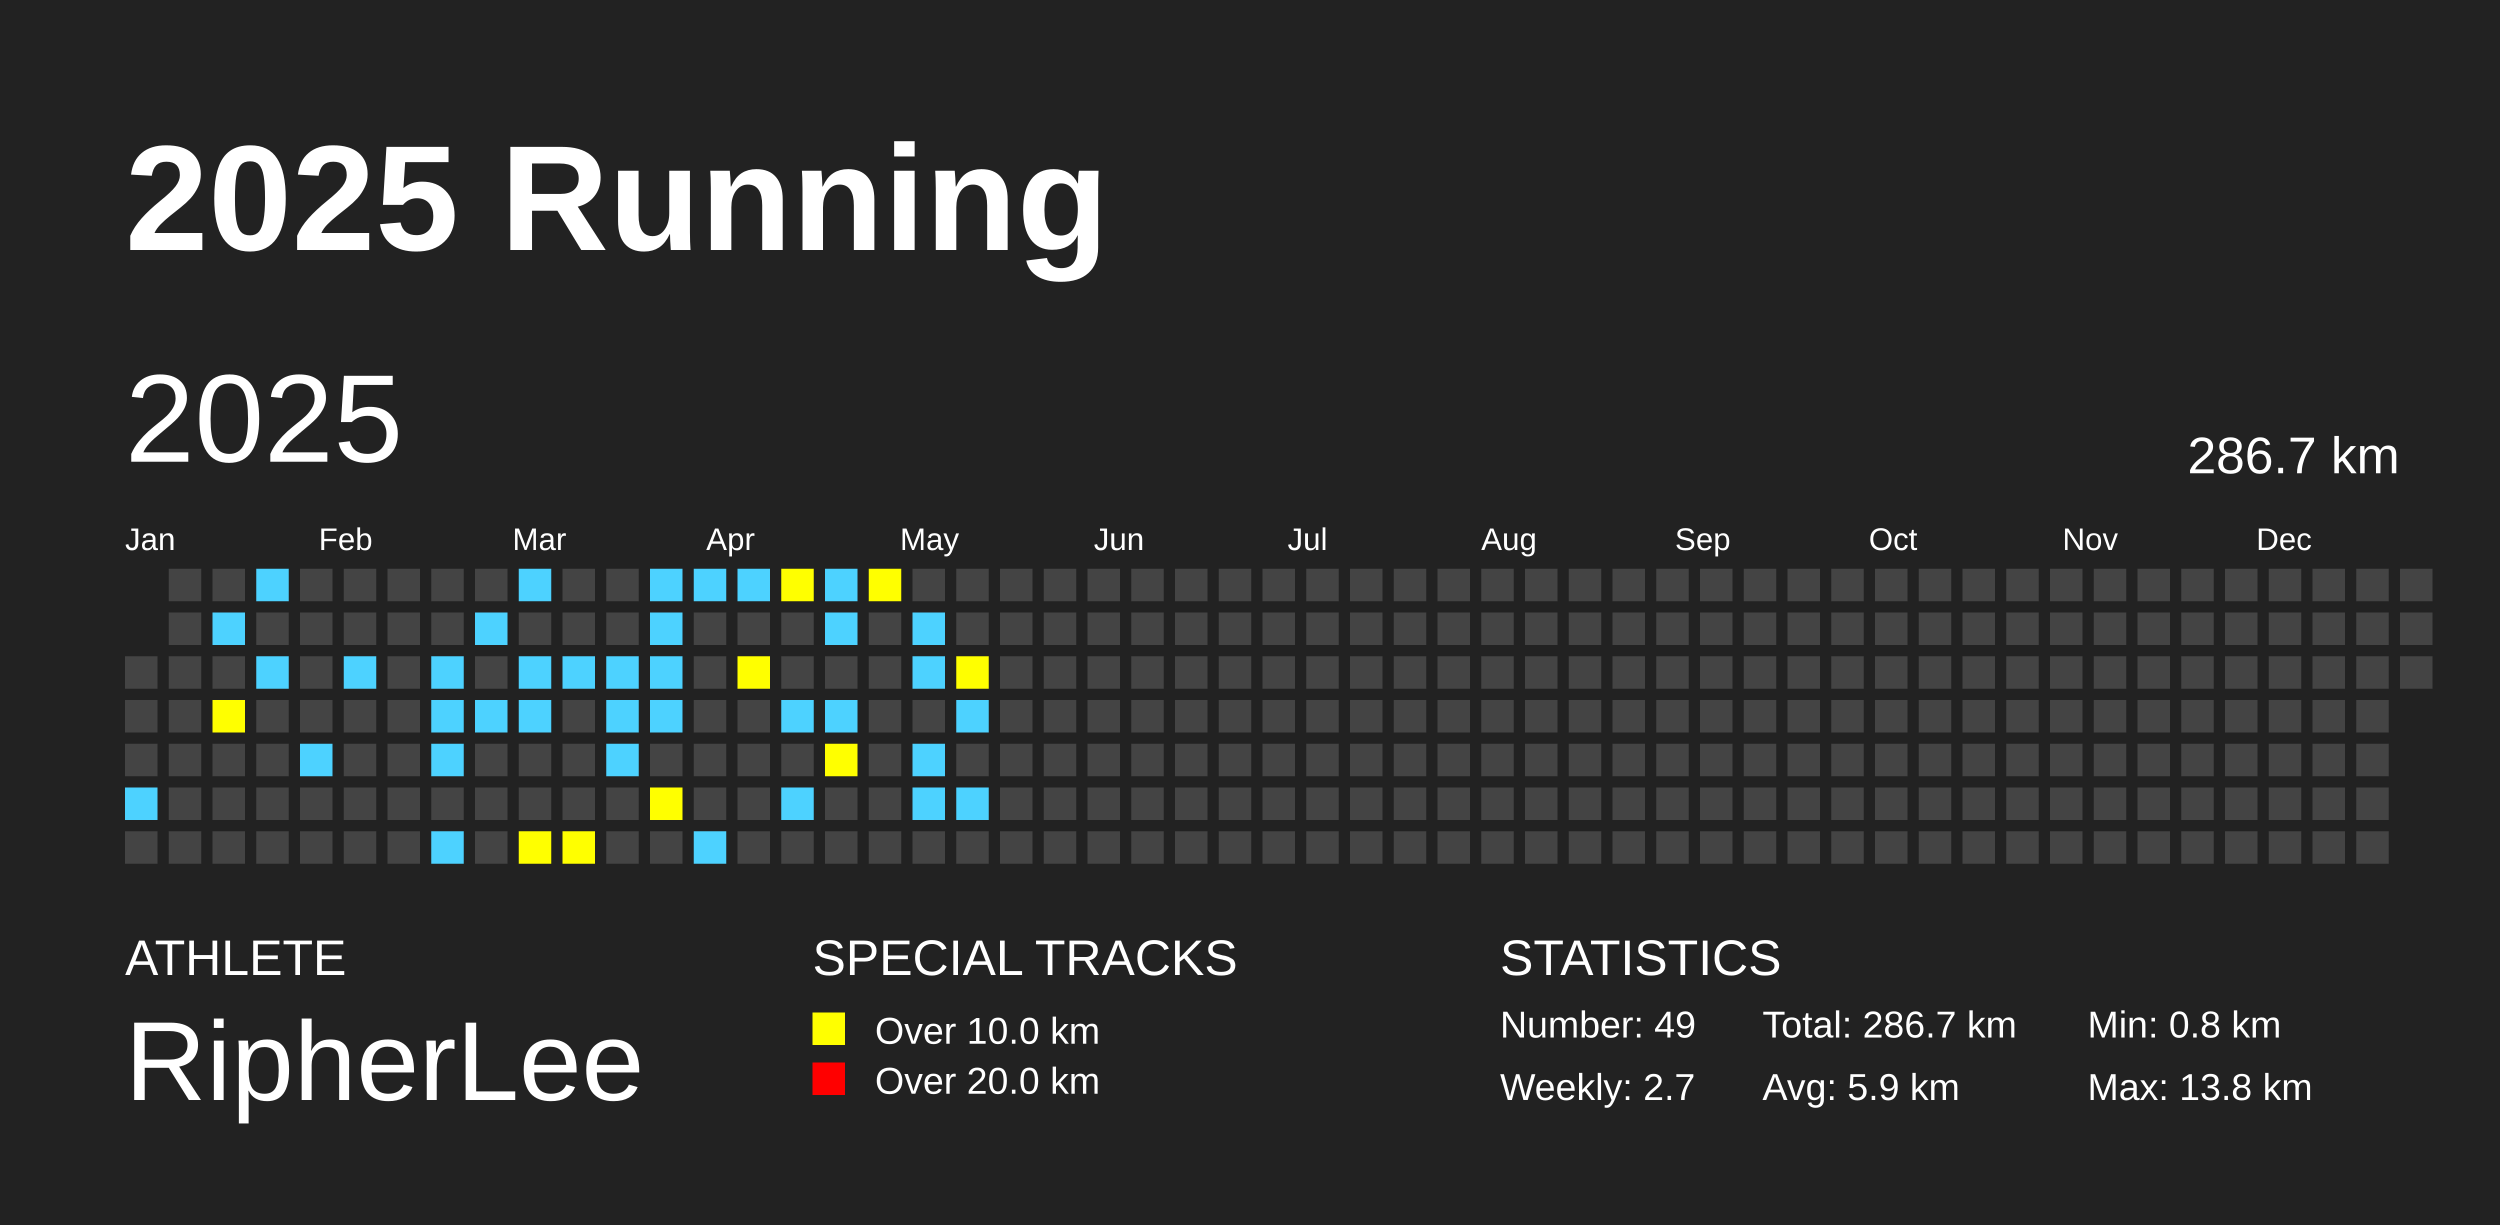
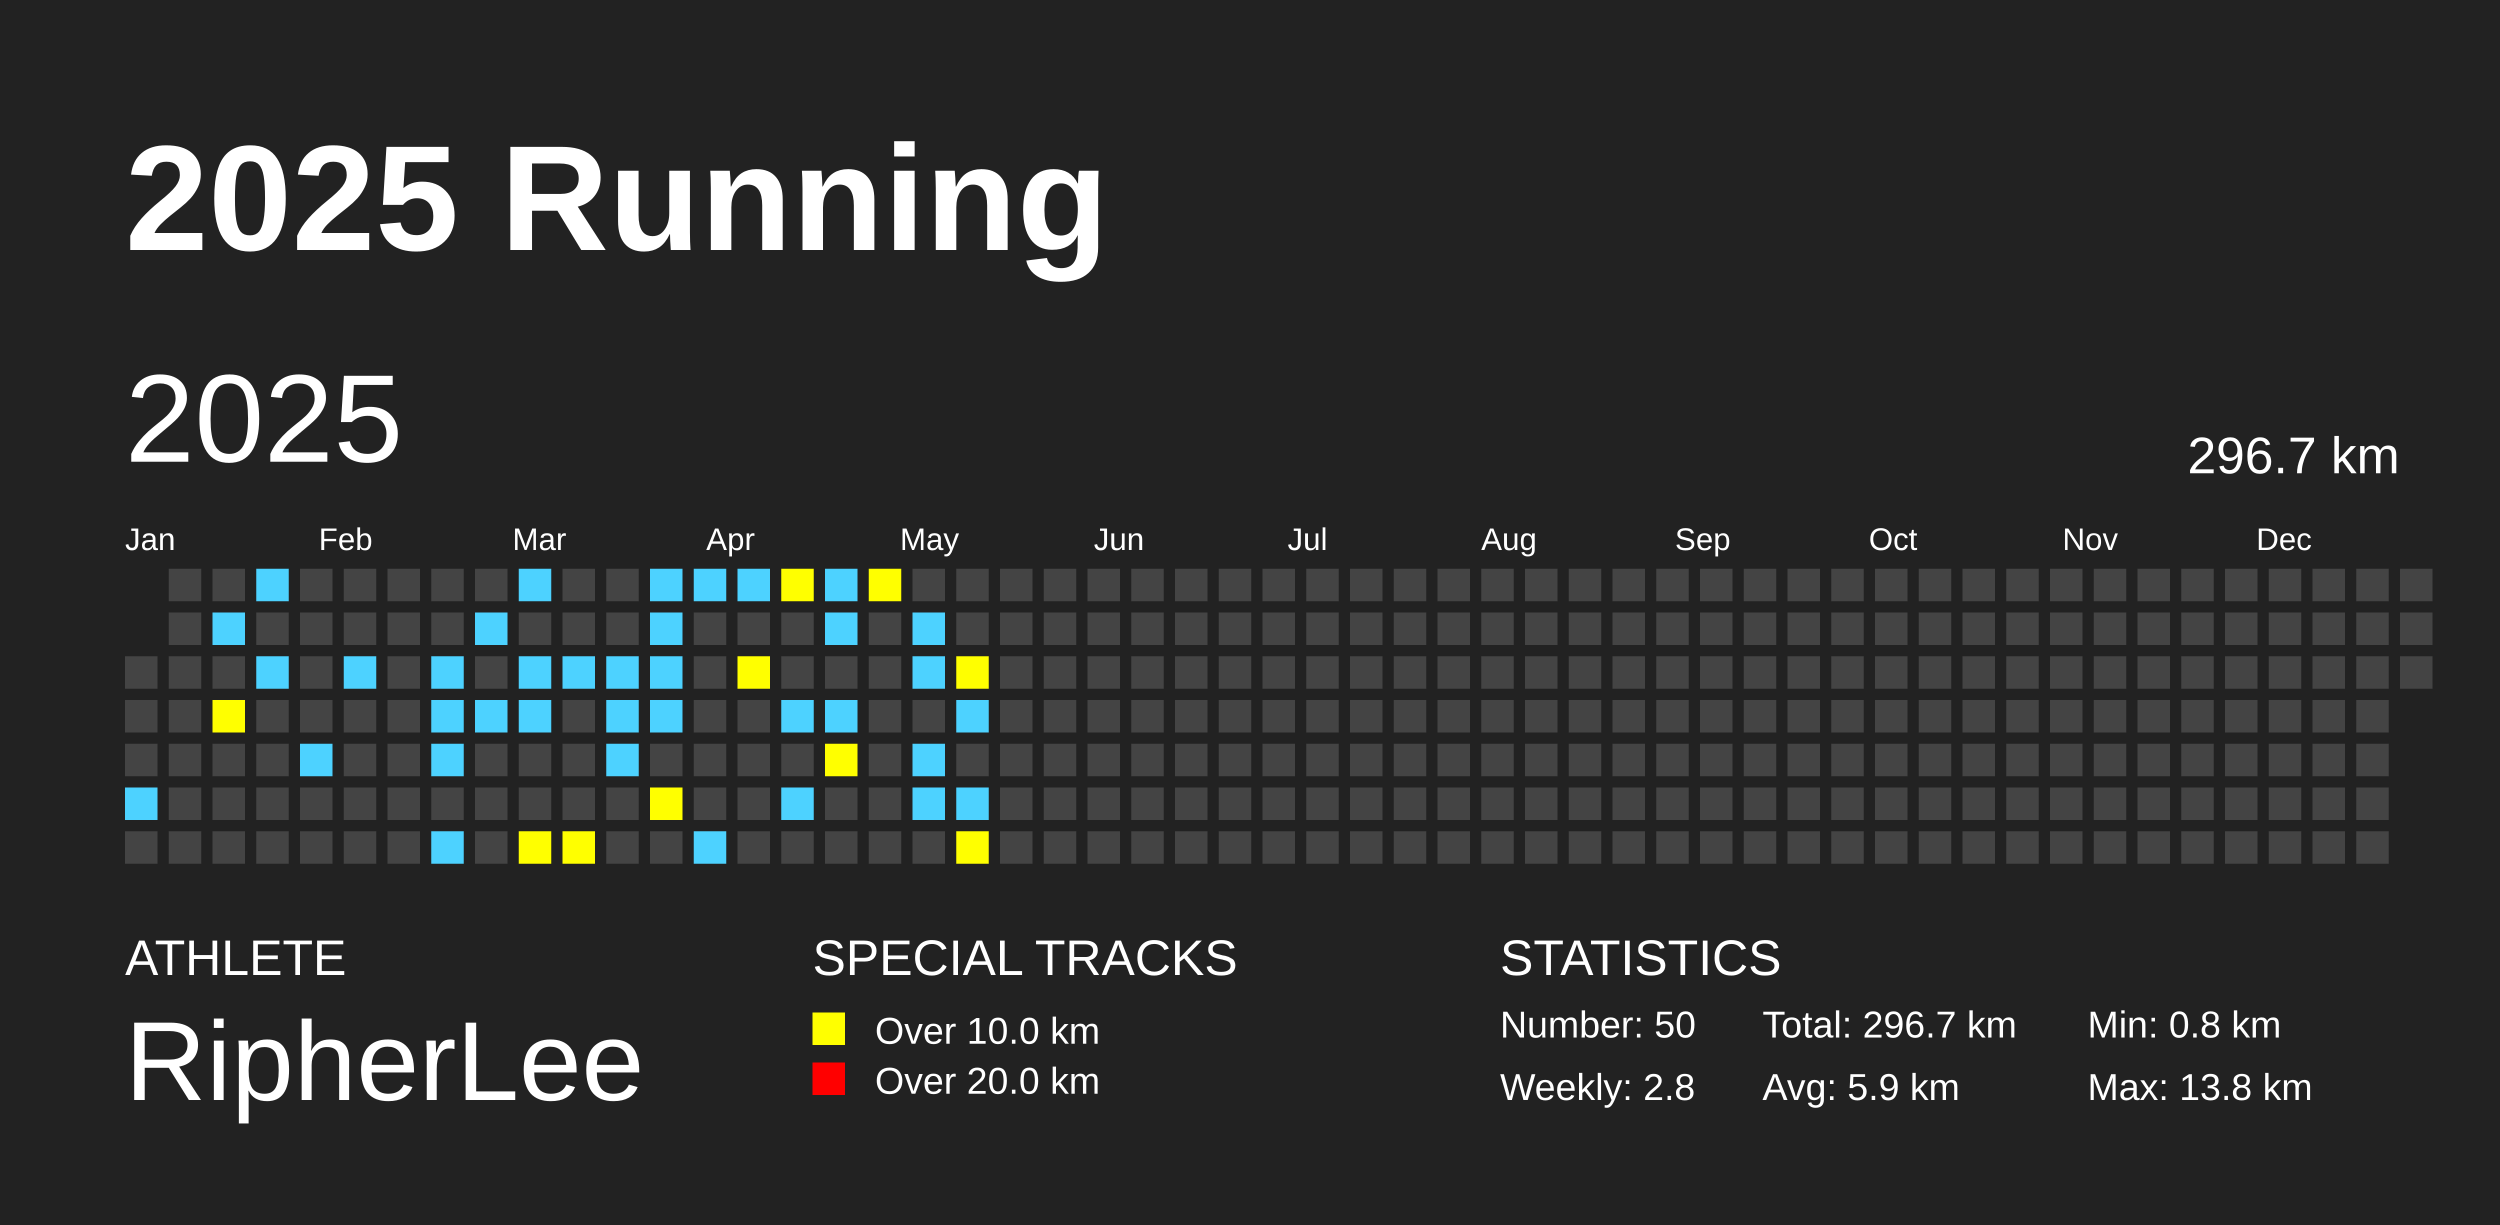
<svg xmlns="http://www.w3.org/2000/svg" baseProfile="full" height="98mm" version="1.1" viewBox="0,0,200,98" width="200mm">
  <defs />
  <rect fill="#222222" height="98" width="200" x="0" y="0" />
  <text fill="#FFFFFF" style="font-size:12px; font-family:Arial; font-weight:bold;" x="10" y="20">2025 Running</text>
  <text fill="#FFFFFF" style="font-size:4px; font-family:Arial" x="10" y="78">ATHLETE</text>
  <text fill="#FFFFFF" style="font-size:9px; font-family:Arial" x="10" y="88">RipherLee</text>
  <text fill="#FFFFFF" style="font-size:4px; font-family:Arial" x="65" y="78">SPECIAL TRACKS</text>
  <rect fill="yellow" height="2.6" width="2.6" x="65" y="81" />
  <text fill="#FFFFFF" style="font-size:3px; font-family:Arial" x="70" y="83.5">Over 10.0 km</text>
  <rect fill="red" height="2.6" width="2.6" x="65" y="85" />
  <text fill="#FFFFFF" style="font-size:3px; font-family:Arial" x="70" y="87.5">Over 20.0 km</text>
  <text fill="#FFFFFF" style="font-size:4px; font-family:Arial" x="120" y="78">STATISTICS</text>
-   <text fill="#FFFFFF" style="font-size:3px; font-family:Arial" x="120" y="83">Number: 49</text>
-   <text fill="#FFFFFF" style="font-size:3px; font-family:Arial" x="120" y="88">Weekly: 2.7</text>
-   <text fill="#FFFFFF" style="font-size:3px; font-family:Arial" x="141" y="83">Total: 286.7 km</text>
+   <text fill="#FFFFFF" style="font-size:3px; font-family:Arial" x="120" y="83">Number: 50</text>
+   <text fill="#FFFFFF" style="font-size:3px; font-family:Arial" x="120" y="88">Weekly: 2.8</text>
+   <text fill="#FFFFFF" style="font-size:3px; font-family:Arial" x="141" y="83">Total: 296.7 km</text>
  <text fill="#FFFFFF" style="font-size:3px; font-family:Arial" x="141" y="88">Avg: 5.9 km</text>
  <text fill="#FFFFFF" style="font-size:3px; font-family:Arial" x="167" y="83">Min: 0.8 km</text>
  <text fill="#FFFFFF" style="font-size:3px; font-family:Arial" x="167" y="88">Max: 13.8 km</text>
  <text dominant-baseline="hanging" fill="#FFFFFF" style="font-size:10.0px; font-family:Arial;" x="10" y="30">2025</text>
-   <text dominant-baseline="hanging" fill="#FFFFFF" style="font-size:4.125px; font-family:Arial;" x="175" y="35">286.7 km</text>
+   <text dominant-baseline="hanging" fill="#FFFFFF" style="font-size:4.125px; font-family:Arial;" x="175" y="35">296.7 km</text>
  <text fill="#FFFFFF" style="font-size:2.5px; font-family:Arial" x="10.0" y="44">Jan</text>
  <text fill="#FFFFFF" style="font-size:2.5px; font-family:Arial" x="25.5" y="44">Feb</text>
  <text fill="#FFFFFF" style="font-size:2.5px; font-family:Arial" x="41.0" y="44">Mar</text>
  <text fill="#FFFFFF" style="font-size:2.5px; font-family:Arial" x="56.5" y="44">Apr</text>
  <text fill="#FFFFFF" style="font-size:2.5px; font-family:Arial" x="72.0" y="44">May</text>
  <text fill="#FFFFFF" style="font-size:2.5px; font-family:Arial" x="87.5" y="44">Jun</text>
  <text fill="#FFFFFF" style="font-size:2.5px; font-family:Arial" x="103.0" y="44">Jul</text>
  <text fill="#FFFFFF" style="font-size:2.5px; font-family:Arial" x="118.5" y="44">Aug</text>
  <text fill="#FFFFFF" style="font-size:2.5px; font-family:Arial" x="134.0" y="44">Sep</text>
  <text fill="#FFFFFF" style="font-size:2.5px; font-family:Arial" x="149.5" y="44">Oct</text>
  <text fill="#FFFFFF" style="font-size:2.5px; font-family:Arial" x="165.0" y="44">Nov</text>
  <text fill="#FFFFFF" style="font-size:2.5px; font-family:Arial" x="180.5" y="44">Dec</text>
  <rect fill="#444444" height="2.6" width="2.6" x="10.0" y="52.5" />
  <rect fill="#444444" height="2.6" width="2.6" x="10.0" y="56.0" />
  <rect fill="#444444" height="2.6" width="2.6" x="10.0" y="59.5" />
  <rect fill="#4DD2FF" height="2.6" width="2.6" x="10.0" y="63.0" />
  <rect fill="#444444" height="2.6" width="2.6" x="10.0" y="66.5" />
  <rect fill="#444444" height="2.6" width="2.6" x="13.5" y="45.5" />
  <rect fill="#444444" height="2.6" width="2.6" x="13.5" y="49.0" />
  <rect fill="#444444" height="2.6" width="2.6" x="13.5" y="52.5" />
  <rect fill="#444444" height="2.6" width="2.6" x="13.5" y="56.0" />
  <rect fill="#444444" height="2.6" width="2.6" x="13.5" y="59.5" />
  <rect fill="#444444" height="2.6" width="2.6" x="13.5" y="63.0" />
  <rect fill="#444444" height="2.6" width="2.6" x="13.5" y="66.5" />
  <rect fill="#444444" height="2.6" width="2.6" x="17.0" y="45.5" />
  <rect fill="#4DD2FF" height="2.6" width="2.6" x="17.0" y="49.0" />
  <rect fill="#444444" height="2.6" width="2.6" x="17.0" y="52.5" />
  <rect fill="yellow" height="2.6" width="2.6" x="17.0" y="56.0" />
  <rect fill="#444444" height="2.6" width="2.6" x="17.0" y="59.5" />
  <rect fill="#444444" height="2.6" width="2.6" x="17.0" y="63.0" />
  <rect fill="#444444" height="2.6" width="2.6" x="17.0" y="66.5" />
  <rect fill="#4DD2FF" height="2.6" width="2.6" x="20.5" y="45.5" />
  <rect fill="#444444" height="2.6" width="2.6" x="20.5" y="49.0" />
  <rect fill="#4DD2FF" height="2.6" width="2.6" x="20.5" y="52.5" />
  <rect fill="#444444" height="2.6" width="2.6" x="20.5" y="56.0" />
  <rect fill="#444444" height="2.6" width="2.6" x="20.5" y="59.5" />
  <rect fill="#444444" height="2.6" width="2.6" x="20.5" y="63.0" />
  <rect fill="#444444" height="2.6" width="2.6" x="20.5" y="66.5" />
  <rect fill="#444444" height="2.6" width="2.6" x="24.0" y="45.5" />
  <rect fill="#444444" height="2.6" width="2.6" x="24.0" y="49.0" />
  <rect fill="#444444" height="2.6" width="2.6" x="24.0" y="52.5" />
  <rect fill="#444444" height="2.6" width="2.6" x="24.0" y="56.0" />
  <rect fill="#4DD2FF" height="2.6" width="2.6" x="24.0" y="59.5" />
  <rect fill="#444444" height="2.6" width="2.6" x="24.0" y="63.0" />
  <rect fill="#444444" height="2.6" width="2.6" x="24.0" y="66.5" />
  <rect fill="#444444" height="2.6" width="2.6" x="27.5" y="45.5" />
  <rect fill="#444444" height="2.6" width="2.6" x="27.5" y="49.0" />
  <rect fill="#4DD2FF" height="2.6" width="2.6" x="27.5" y="52.5" />
  <rect fill="#444444" height="2.6" width="2.6" x="27.5" y="56.0" />
  <rect fill="#444444" height="2.6" width="2.6" x="27.5" y="59.5" />
  <rect fill="#444444" height="2.6" width="2.6" x="27.5" y="63.0" />
  <rect fill="#444444" height="2.6" width="2.6" x="27.5" y="66.5" />
  <rect fill="#444444" height="2.6" width="2.6" x="31.0" y="45.5" />
  <rect fill="#444444" height="2.6" width="2.6" x="31.0" y="49.0" />
  <rect fill="#444444" height="2.6" width="2.6" x="31.0" y="52.5" />
  <rect fill="#444444" height="2.6" width="2.6" x="31.0" y="56.0" />
  <rect fill="#444444" height="2.6" width="2.6" x="31.0" y="59.5" />
  <rect fill="#444444" height="2.6" width="2.6" x="31.0" y="63.0" />
  <rect fill="#444444" height="2.6" width="2.6" x="31.0" y="66.5" />
  <rect fill="#444444" height="2.6" width="2.6" x="34.5" y="45.5" />
  <rect fill="#444444" height="2.6" width="2.6" x="34.5" y="49.0" />
  <rect fill="#4DD2FF" height="2.6" width="2.6" x="34.5" y="52.5" />
  <rect fill="#4DD2FF" height="2.6" width="2.6" x="34.5" y="56.0" />
  <rect fill="#4DD2FF" height="2.6" width="2.6" x="34.5" y="59.5" />
  <rect fill="#444444" height="2.6" width="2.6" x="34.5" y="63.0" />
  <rect fill="#4DD2FF" height="2.6" width="2.6" x="34.5" y="66.5" />
  <rect fill="#444444" height="2.6" width="2.6" x="38.0" y="45.5" />
  <rect fill="#4DD2FF" height="2.6" width="2.6" x="38.0" y="49.0" />
  <rect fill="#444444" height="2.6" width="2.6" x="38.0" y="52.5" />
  <rect fill="#4DD2FF" height="2.6" width="2.6" x="38.0" y="56.0" />
  <rect fill="#444444" height="2.6" width="2.6" x="38.0" y="59.5" />
  <rect fill="#444444" height="2.6" width="2.6" x="38.0" y="63.0" />
  <rect fill="#444444" height="2.6" width="2.6" x="38.0" y="66.5" />
  <rect fill="#4DD2FF" height="2.6" width="2.6" x="41.5" y="45.5" />
  <rect fill="#444444" height="2.6" width="2.6" x="41.5" y="49.0" />
  <rect fill="#4DD2FF" height="2.6" width="2.6" x="41.5" y="52.5" />
  <rect fill="#4DD2FF" height="2.6" width="2.6" x="41.5" y="56.0" />
  <rect fill="#444444" height="2.6" width="2.6" x="41.5" y="59.5" />
  <rect fill="#444444" height="2.6" width="2.6" x="41.5" y="63.0" />
  <rect fill="yellow" height="2.6" width="2.6" x="41.5" y="66.5" />
  <rect fill="#444444" height="2.6" width="2.6" x="45.0" y="45.5" />
  <rect fill="#444444" height="2.6" width="2.6" x="45.0" y="49.0" />
  <rect fill="#4DD2FF" height="2.6" width="2.6" x="45.0" y="52.5" />
  <rect fill="#444444" height="2.6" width="2.6" x="45.0" y="56.0" />
  <rect fill="#444444" height="2.6" width="2.6" x="45.0" y="59.5" />
  <rect fill="#444444" height="2.6" width="2.6" x="45.0" y="63.0" />
  <rect fill="yellow" height="2.6" width="2.6" x="45.0" y="66.5" />
  <rect fill="#444444" height="2.6" width="2.6" x="48.5" y="45.5" />
  <rect fill="#444444" height="2.6" width="2.6" x="48.5" y="49.0" />
  <rect fill="#4DD2FF" height="2.6" width="2.6" x="48.5" y="52.5" />
  <rect fill="#4DD2FF" height="2.6" width="2.6" x="48.5" y="56.0" />
  <rect fill="#4DD2FF" height="2.6" width="2.6" x="48.5" y="59.5" />
  <rect fill="#444444" height="2.6" width="2.6" x="48.5" y="63.0" />
  <rect fill="#444444" height="2.6" width="2.6" x="48.5" y="66.5" />
  <rect fill="#4DD2FF" height="2.6" width="2.6" x="52.0" y="45.5" />
  <rect fill="#4DD2FF" height="2.6" width="2.6" x="52.0" y="49.0" />
  <rect fill="#4DD2FF" height="2.6" width="2.6" x="52.0" y="52.5" />
  <rect fill="#4DD2FF" height="2.6" width="2.6" x="52.0" y="56.0" />
  <rect fill="#444444" height="2.6" width="2.6" x="52.0" y="59.5" />
  <rect fill="yellow" height="2.6" width="2.6" x="52.0" y="63.0" />
  <rect fill="#444444" height="2.6" width="2.6" x="52.0" y="66.5" />
  <rect fill="#4DD2FF" height="2.6" width="2.6" x="55.5" y="45.5" />
  <rect fill="#444444" height="2.6" width="2.6" x="55.5" y="49.0" />
  <rect fill="#444444" height="2.6" width="2.6" x="55.5" y="52.5" />
  <rect fill="#444444" height="2.6" width="2.6" x="55.5" y="56.0" />
  <rect fill="#444444" height="2.6" width="2.6" x="55.5" y="59.5" />
  <rect fill="#444444" height="2.6" width="2.6" x="55.5" y="63.0" />
  <rect fill="#4DD2FF" height="2.6" width="2.6" x="55.5" y="66.5" />
  <rect fill="#4DD2FF" height="2.6" width="2.6" x="59.0" y="45.5" />
  <rect fill="#444444" height="2.6" width="2.6" x="59.0" y="49.0" />
  <rect fill="yellow" height="2.6" width="2.6" x="59.0" y="52.5" />
  <rect fill="#444444" height="2.6" width="2.6" x="59.0" y="56.0" />
  <rect fill="#444444" height="2.6" width="2.6" x="59.0" y="59.5" />
  <rect fill="#444444" height="2.6" width="2.6" x="59.0" y="63.0" />
  <rect fill="#444444" height="2.6" width="2.6" x="59.0" y="66.5" />
  <rect fill="yellow" height="2.6" width="2.6" x="62.5" y="45.5" />
  <rect fill="#444444" height="2.6" width="2.6" x="62.5" y="49.0" />
  <rect fill="#444444" height="2.6" width="2.6" x="62.5" y="52.5" />
  <rect fill="#4DD2FF" height="2.6" width="2.6" x="62.5" y="56.0" />
  <rect fill="#444444" height="2.6" width="2.6" x="62.5" y="59.5" />
  <rect fill="#4DD2FF" height="2.6" width="2.6" x="62.5" y="63.0" />
  <rect fill="#444444" height="2.6" width="2.6" x="62.5" y="66.5" />
  <rect fill="#4DD2FF" height="2.6" width="2.6" x="66.0" y="45.5" />
  <rect fill="#4DD2FF" height="2.6" width="2.6" x="66.0" y="49.0" />
  <rect fill="#444444" height="2.6" width="2.6" x="66.0" y="52.5" />
  <rect fill="#4DD2FF" height="2.6" width="2.6" x="66.0" y="56.0" />
  <rect fill="yellow" height="2.6" width="2.6" x="66.0" y="59.5" />
  <rect fill="#444444" height="2.6" width="2.6" x="66.0" y="63.0" />
  <rect fill="#444444" height="2.6" width="2.6" x="66.0" y="66.5" />
  <rect fill="yellow" height="2.6" width="2.6" x="69.5" y="45.5" />
  <rect fill="#444444" height="2.6" width="2.6" x="69.5" y="49.0" />
  <rect fill="#444444" height="2.6" width="2.6" x="69.5" y="52.5" />
  <rect fill="#444444" height="2.6" width="2.6" x="69.5" y="56.0" />
  <rect fill="#444444" height="2.6" width="2.6" x="69.5" y="59.5" />
  <rect fill="#444444" height="2.6" width="2.6" x="69.5" y="63.0" />
  <rect fill="#444444" height="2.6" width="2.6" x="69.5" y="66.5" />
  <rect fill="#444444" height="2.6" width="2.6" x="73.0" y="45.5" />
  <rect fill="#4DD2FF" height="2.6" width="2.6" x="73.0" y="49.0" />
  <rect fill="#4DD2FF" height="2.6" width="2.6" x="73.0" y="52.5" />
  <rect fill="#444444" height="2.6" width="2.6" x="73.0" y="56.0" />
  <rect fill="#4DD2FF" height="2.6" width="2.6" x="73.0" y="59.5" />
  <rect fill="#4DD2FF" height="2.6" width="2.6" x="73.0" y="63.0" />
  <rect fill="#444444" height="2.6" width="2.6" x="73.0" y="66.5" />
  <rect fill="#444444" height="2.6" width="2.6" x="76.5" y="45.5" />
  <rect fill="#444444" height="2.6" width="2.6" x="76.5" y="49.0" />
  <rect fill="yellow" height="2.6" width="2.6" x="76.5" y="52.5" />
  <rect fill="#4DD2FF" height="2.6" width="2.6" x="76.5" y="56.0" />
  <rect fill="#444444" height="2.6" width="2.6" x="76.5" y="59.5" />
  <rect fill="#4DD2FF" height="2.6" width="2.6" x="76.5" y="63.0" />
-   <rect fill="#444444" height="2.6" width="2.6" x="76.5" y="66.5" />
+   <rect fill="yellow" height="2.6" width="2.6" x="76.5" y="66.5" />
  <rect fill="#444444" height="2.6" width="2.6" x="80.0" y="45.5" />
  <rect fill="#444444" height="2.6" width="2.6" x="80.0" y="49.0" />
  <rect fill="#444444" height="2.6" width="2.6" x="80.0" y="52.5" />
  <rect fill="#444444" height="2.6" width="2.6" x="80.0" y="56.0" />
  <rect fill="#444444" height="2.6" width="2.6" x="80.0" y="59.5" />
  <rect fill="#444444" height="2.6" width="2.6" x="80.0" y="63.0" />
  <rect fill="#444444" height="2.6" width="2.6" x="80.0" y="66.5" />
  <rect fill="#444444" height="2.6" width="2.6" x="83.5" y="45.5" />
  <rect fill="#444444" height="2.6" width="2.6" x="83.5" y="49.0" />
  <rect fill="#444444" height="2.6" width="2.6" x="83.5" y="52.5" />
  <rect fill="#444444" height="2.6" width="2.6" x="83.5" y="56.0" />
  <rect fill="#444444" height="2.6" width="2.6" x="83.5" y="59.5" />
  <rect fill="#444444" height="2.6" width="2.6" x="83.5" y="63.0" />
  <rect fill="#444444" height="2.6" width="2.6" x="83.5" y="66.5" />
  <rect fill="#444444" height="2.6" width="2.6" x="87.0" y="45.5" />
  <rect fill="#444444" height="2.6" width="2.6" x="87.0" y="49.0" />
  <rect fill="#444444" height="2.6" width="2.6" x="87.0" y="52.5" />
  <rect fill="#444444" height="2.6" width="2.6" x="87.0" y="56.0" />
  <rect fill="#444444" height="2.6" width="2.6" x="87.0" y="59.5" />
  <rect fill="#444444" height="2.6" width="2.6" x="87.0" y="63.0" />
  <rect fill="#444444" height="2.6" width="2.6" x="87.0" y="66.5" />
  <rect fill="#444444" height="2.6" width="2.6" x="90.5" y="45.5" />
  <rect fill="#444444" height="2.6" width="2.6" x="90.5" y="49.0" />
  <rect fill="#444444" height="2.6" width="2.6" x="90.5" y="52.5" />
  <rect fill="#444444" height="2.6" width="2.6" x="90.5" y="56.0" />
  <rect fill="#444444" height="2.6" width="2.6" x="90.5" y="59.5" />
  <rect fill="#444444" height="2.6" width="2.6" x="90.5" y="63.0" />
  <rect fill="#444444" height="2.6" width="2.6" x="90.5" y="66.5" />
  <rect fill="#444444" height="2.6" width="2.6" x="94.0" y="45.5" />
  <rect fill="#444444" height="2.6" width="2.6" x="94.0" y="49.0" />
  <rect fill="#444444" height="2.6" width="2.6" x="94.0" y="52.5" />
  <rect fill="#444444" height="2.6" width="2.6" x="94.0" y="56.0" />
  <rect fill="#444444" height="2.6" width="2.6" x="94.0" y="59.5" />
  <rect fill="#444444" height="2.6" width="2.6" x="94.0" y="63.0" />
  <rect fill="#444444" height="2.6" width="2.6" x="94.0" y="66.5" />
  <rect fill="#444444" height="2.6" width="2.6" x="97.5" y="45.5" />
  <rect fill="#444444" height="2.6" width="2.6" x="97.5" y="49.0" />
  <rect fill="#444444" height="2.6" width="2.6" x="97.5" y="52.5" />
  <rect fill="#444444" height="2.6" width="2.6" x="97.5" y="56.0" />
  <rect fill="#444444" height="2.6" width="2.6" x="97.5" y="59.5" />
  <rect fill="#444444" height="2.6" width="2.6" x="97.5" y="63.0" />
  <rect fill="#444444" height="2.6" width="2.6" x="97.5" y="66.5" />
  <rect fill="#444444" height="2.6" width="2.6" x="101.0" y="45.5" />
  <rect fill="#444444" height="2.6" width="2.6" x="101.0" y="49.0" />
  <rect fill="#444444" height="2.6" width="2.6" x="101.0" y="52.5" />
  <rect fill="#444444" height="2.6" width="2.6" x="101.0" y="56.0" />
  <rect fill="#444444" height="2.6" width="2.6" x="101.0" y="59.5" />
  <rect fill="#444444" height="2.6" width="2.6" x="101.0" y="63.0" />
  <rect fill="#444444" height="2.6" width="2.6" x="101.0" y="66.5" />
  <rect fill="#444444" height="2.6" width="2.6" x="104.5" y="45.5" />
  <rect fill="#444444" height="2.6" width="2.6" x="104.5" y="49.0" />
  <rect fill="#444444" height="2.6" width="2.6" x="104.5" y="52.5" />
  <rect fill="#444444" height="2.6" width="2.6" x="104.5" y="56.0" />
  <rect fill="#444444" height="2.6" width="2.6" x="104.5" y="59.5" />
  <rect fill="#444444" height="2.6" width="2.6" x="104.5" y="63.0" />
  <rect fill="#444444" height="2.6" width="2.6" x="104.5" y="66.5" />
  <rect fill="#444444" height="2.6" width="2.6" x="108.0" y="45.5" />
  <rect fill="#444444" height="2.6" width="2.6" x="108.0" y="49.0" />
  <rect fill="#444444" height="2.6" width="2.6" x="108.0" y="52.5" />
  <rect fill="#444444" height="2.6" width="2.6" x="108.0" y="56.0" />
  <rect fill="#444444" height="2.6" width="2.6" x="108.0" y="59.5" />
  <rect fill="#444444" height="2.6" width="2.6" x="108.0" y="63.0" />
  <rect fill="#444444" height="2.6" width="2.6" x="108.0" y="66.5" />
  <rect fill="#444444" height="2.6" width="2.6" x="111.5" y="45.5" />
  <rect fill="#444444" height="2.6" width="2.6" x="111.5" y="49.0" />
  <rect fill="#444444" height="2.6" width="2.6" x="111.5" y="52.5" />
  <rect fill="#444444" height="2.6" width="2.6" x="111.5" y="56.0" />
  <rect fill="#444444" height="2.6" width="2.6" x="111.5" y="59.5" />
  <rect fill="#444444" height="2.6" width="2.6" x="111.5" y="63.0" />
  <rect fill="#444444" height="2.6" width="2.6" x="111.5" y="66.5" />
  <rect fill="#444444" height="2.6" width="2.6" x="115.0" y="45.5" />
  <rect fill="#444444" height="2.6" width="2.6" x="115.0" y="49.0" />
  <rect fill="#444444" height="2.6" width="2.6" x="115.0" y="52.5" />
  <rect fill="#444444" height="2.6" width="2.6" x="115.0" y="56.0" />
  <rect fill="#444444" height="2.6" width="2.6" x="115.0" y="59.5" />
  <rect fill="#444444" height="2.6" width="2.6" x="115.0" y="63.0" />
  <rect fill="#444444" height="2.6" width="2.6" x="115.0" y="66.5" />
  <rect fill="#444444" height="2.6" width="2.6" x="118.5" y="45.5" />
  <rect fill="#444444" height="2.6" width="2.6" x="118.5" y="49.0" />
  <rect fill="#444444" height="2.6" width="2.6" x="118.5" y="52.5" />
  <rect fill="#444444" height="2.6" width="2.6" x="118.5" y="56.0" />
  <rect fill="#444444" height="2.6" width="2.6" x="118.5" y="59.5" />
  <rect fill="#444444" height="2.6" width="2.6" x="118.5" y="63.0" />
  <rect fill="#444444" height="2.6" width="2.6" x="118.5" y="66.5" />
  <rect fill="#444444" height="2.6" width="2.6" x="122.0" y="45.5" />
  <rect fill="#444444" height="2.6" width="2.6" x="122.0" y="49.0" />
  <rect fill="#444444" height="2.6" width="2.6" x="122.0" y="52.5" />
  <rect fill="#444444" height="2.6" width="2.6" x="122.0" y="56.0" />
  <rect fill="#444444" height="2.6" width="2.6" x="122.0" y="59.5" />
  <rect fill="#444444" height="2.6" width="2.6" x="122.0" y="63.0" />
  <rect fill="#444444" height="2.6" width="2.6" x="122.0" y="66.5" />
  <rect fill="#444444" height="2.6" width="2.6" x="125.5" y="45.5" />
  <rect fill="#444444" height="2.6" width="2.6" x="125.5" y="49.0" />
  <rect fill="#444444" height="2.6" width="2.6" x="125.5" y="52.5" />
  <rect fill="#444444" height="2.6" width="2.6" x="125.5" y="56.0" />
  <rect fill="#444444" height="2.6" width="2.6" x="125.5" y="59.5" />
  <rect fill="#444444" height="2.6" width="2.6" x="125.5" y="63.0" />
  <rect fill="#444444" height="2.6" width="2.6" x="125.5" y="66.5" />
  <rect fill="#444444" height="2.6" width="2.6" x="129.0" y="45.5" />
  <rect fill="#444444" height="2.6" width="2.6" x="129.0" y="49.0" />
  <rect fill="#444444" height="2.6" width="2.6" x="129.0" y="52.5" />
  <rect fill="#444444" height="2.6" width="2.6" x="129.0" y="56.0" />
  <rect fill="#444444" height="2.6" width="2.6" x="129.0" y="59.5" />
  <rect fill="#444444" height="2.6" width="2.6" x="129.0" y="63.0" />
  <rect fill="#444444" height="2.6" width="2.6" x="129.0" y="66.5" />
  <rect fill="#444444" height="2.6" width="2.6" x="132.5" y="45.5" />
  <rect fill="#444444" height="2.6" width="2.6" x="132.5" y="49.0" />
  <rect fill="#444444" height="2.6" width="2.6" x="132.5" y="52.5" />
  <rect fill="#444444" height="2.6" width="2.6" x="132.5" y="56.0" />
  <rect fill="#444444" height="2.6" width="2.6" x="132.5" y="59.5" />
  <rect fill="#444444" height="2.6" width="2.6" x="132.5" y="63.0" />
  <rect fill="#444444" height="2.6" width="2.6" x="132.5" y="66.5" />
  <rect fill="#444444" height="2.6" width="2.6" x="136.0" y="45.5" />
  <rect fill="#444444" height="2.6" width="2.6" x="136.0" y="49.0" />
  <rect fill="#444444" height="2.6" width="2.6" x="136.0" y="52.5" />
  <rect fill="#444444" height="2.6" width="2.6" x="136.0" y="56.0" />
  <rect fill="#444444" height="2.6" width="2.6" x="136.0" y="59.5" />
  <rect fill="#444444" height="2.6" width="2.6" x="136.0" y="63.0" />
  <rect fill="#444444" height="2.6" width="2.6" x="136.0" y="66.5" />
  <rect fill="#444444" height="2.6" width="2.6" x="139.5" y="45.5" />
  <rect fill="#444444" height="2.6" width="2.6" x="139.5" y="49.0" />
  <rect fill="#444444" height="2.6" width="2.6" x="139.5" y="52.5" />
  <rect fill="#444444" height="2.6" width="2.6" x="139.5" y="56.0" />
  <rect fill="#444444" height="2.6" width="2.6" x="139.5" y="59.5" />
  <rect fill="#444444" height="2.6" width="2.6" x="139.5" y="63.0" />
  <rect fill="#444444" height="2.6" width="2.6" x="139.5" y="66.5" />
  <rect fill="#444444" height="2.6" width="2.6" x="143.0" y="45.5" />
  <rect fill="#444444" height="2.6" width="2.6" x="143.0" y="49.0" />
  <rect fill="#444444" height="2.6" width="2.6" x="143.0" y="52.5" />
  <rect fill="#444444" height="2.6" width="2.6" x="143.0" y="56.0" />
  <rect fill="#444444" height="2.6" width="2.6" x="143.0" y="59.5" />
  <rect fill="#444444" height="2.6" width="2.6" x="143.0" y="63.0" />
  <rect fill="#444444" height="2.6" width="2.6" x="143.0" y="66.5" />
  <rect fill="#444444" height="2.6" width="2.6" x="146.5" y="45.5" />
  <rect fill="#444444" height="2.6" width="2.6" x="146.5" y="49.0" />
  <rect fill="#444444" height="2.6" width="2.6" x="146.5" y="52.5" />
  <rect fill="#444444" height="2.6" width="2.6" x="146.5" y="56.0" />
  <rect fill="#444444" height="2.6" width="2.6" x="146.5" y="59.5" />
  <rect fill="#444444" height="2.6" width="2.6" x="146.5" y="63.0" />
  <rect fill="#444444" height="2.6" width="2.6" x="146.5" y="66.5" />
  <rect fill="#444444" height="2.6" width="2.6" x="150.0" y="45.5" />
  <rect fill="#444444" height="2.6" width="2.6" x="150.0" y="49.0" />
  <rect fill="#444444" height="2.6" width="2.6" x="150.0" y="52.5" />
  <rect fill="#444444" height="2.6" width="2.6" x="150.0" y="56.0" />
  <rect fill="#444444" height="2.6" width="2.6" x="150.0" y="59.5" />
  <rect fill="#444444" height="2.6" width="2.6" x="150.0" y="63.0" />
  <rect fill="#444444" height="2.6" width="2.6" x="150.0" y="66.5" />
  <rect fill="#444444" height="2.6" width="2.6" x="153.5" y="45.5" />
  <rect fill="#444444" height="2.6" width="2.6" x="153.5" y="49.0" />
  <rect fill="#444444" height="2.6" width="2.6" x="153.5" y="52.5" />
  <rect fill="#444444" height="2.6" width="2.6" x="153.5" y="56.0" />
  <rect fill="#444444" height="2.6" width="2.6" x="153.5" y="59.5" />
  <rect fill="#444444" height="2.6" width="2.6" x="153.5" y="63.0" />
  <rect fill="#444444" height="2.6" width="2.6" x="153.5" y="66.5" />
  <rect fill="#444444" height="2.6" width="2.6" x="157.0" y="45.5" />
  <rect fill="#444444" height="2.6" width="2.6" x="157.0" y="49.0" />
  <rect fill="#444444" height="2.6" width="2.6" x="157.0" y="52.5" />
  <rect fill="#444444" height="2.6" width="2.6" x="157.0" y="56.0" />
  <rect fill="#444444" height="2.6" width="2.6" x="157.0" y="59.5" />
  <rect fill="#444444" height="2.6" width="2.6" x="157.0" y="63.0" />
  <rect fill="#444444" height="2.6" width="2.6" x="157.0" y="66.5" />
  <rect fill="#444444" height="2.6" width="2.6" x="160.5" y="45.5" />
  <rect fill="#444444" height="2.6" width="2.6" x="160.5" y="49.0" />
  <rect fill="#444444" height="2.6" width="2.6" x="160.5" y="52.5" />
  <rect fill="#444444" height="2.6" width="2.6" x="160.5" y="56.0" />
  <rect fill="#444444" height="2.6" width="2.6" x="160.5" y="59.5" />
  <rect fill="#444444" height="2.6" width="2.6" x="160.5" y="63.0" />
  <rect fill="#444444" height="2.6" width="2.6" x="160.5" y="66.5" />
  <rect fill="#444444" height="2.6" width="2.6" x="164.0" y="45.5" />
  <rect fill="#444444" height="2.6" width="2.6" x="164.0" y="49.0" />
  <rect fill="#444444" height="2.6" width="2.6" x="164.0" y="52.5" />
  <rect fill="#444444" height="2.6" width="2.6" x="164.0" y="56.0" />
  <rect fill="#444444" height="2.6" width="2.6" x="164.0" y="59.5" />
  <rect fill="#444444" height="2.6" width="2.6" x="164.0" y="63.0" />
  <rect fill="#444444" height="2.6" width="2.6" x="164.0" y="66.5" />
  <rect fill="#444444" height="2.6" width="2.6" x="167.5" y="45.5" />
  <rect fill="#444444" height="2.6" width="2.6" x="167.5" y="49.0" />
  <rect fill="#444444" height="2.6" width="2.6" x="167.5" y="52.5" />
  <rect fill="#444444" height="2.6" width="2.6" x="167.5" y="56.0" />
  <rect fill="#444444" height="2.6" width="2.6" x="167.5" y="59.5" />
  <rect fill="#444444" height="2.6" width="2.6" x="167.5" y="63.0" />
  <rect fill="#444444" height="2.6" width="2.6" x="167.5" y="66.5" />
  <rect fill="#444444" height="2.6" width="2.6" x="171.0" y="45.5" />
  <rect fill="#444444" height="2.6" width="2.6" x="171.0" y="49.0" />
  <rect fill="#444444" height="2.6" width="2.6" x="171.0" y="52.5" />
  <rect fill="#444444" height="2.6" width="2.6" x="171.0" y="56.0" />
  <rect fill="#444444" height="2.6" width="2.6" x="171.0" y="59.5" />
  <rect fill="#444444" height="2.6" width="2.6" x="171.0" y="63.0" />
  <rect fill="#444444" height="2.6" width="2.6" x="171.0" y="66.5" />
  <rect fill="#444444" height="2.6" width="2.6" x="174.5" y="45.5" />
  <rect fill="#444444" height="2.6" width="2.6" x="174.5" y="49.0" />
  <rect fill="#444444" height="2.6" width="2.6" x="174.5" y="52.5" />
  <rect fill="#444444" height="2.6" width="2.6" x="174.5" y="56.0" />
  <rect fill="#444444" height="2.6" width="2.6" x="174.5" y="59.5" />
  <rect fill="#444444" height="2.6" width="2.6" x="174.5" y="63.0" />
  <rect fill="#444444" height="2.6" width="2.6" x="174.5" y="66.5" />
  <rect fill="#444444" height="2.6" width="2.6" x="178.0" y="45.5" />
  <rect fill="#444444" height="2.6" width="2.6" x="178.0" y="49.0" />
  <rect fill="#444444" height="2.6" width="2.6" x="178.0" y="52.5" />
  <rect fill="#444444" height="2.6" width="2.6" x="178.0" y="56.0" />
  <rect fill="#444444" height="2.6" width="2.6" x="178.0" y="59.5" />
  <rect fill="#444444" height="2.6" width="2.6" x="178.0" y="63.0" />
  <rect fill="#444444" height="2.6" width="2.6" x="178.0" y="66.5" />
  <rect fill="#444444" height="2.6" width="2.6" x="181.5" y="45.5" />
  <rect fill="#444444" height="2.6" width="2.6" x="181.5" y="49.0" />
  <rect fill="#444444" height="2.6" width="2.6" x="181.5" y="52.5" />
  <rect fill="#444444" height="2.6" width="2.6" x="181.5" y="56.0" />
  <rect fill="#444444" height="2.6" width="2.6" x="181.5" y="59.5" />
  <rect fill="#444444" height="2.6" width="2.6" x="181.5" y="63.0" />
  <rect fill="#444444" height="2.6" width="2.6" x="181.5" y="66.5" />
  <rect fill="#444444" height="2.6" width="2.6" x="185.0" y="45.5" />
  <rect fill="#444444" height="2.6" width="2.6" x="185.0" y="49.0" />
  <rect fill="#444444" height="2.6" width="2.6" x="185.0" y="52.5" />
  <rect fill="#444444" height="2.6" width="2.6" x="185.0" y="56.0" />
  <rect fill="#444444" height="2.6" width="2.6" x="185.0" y="59.5" />
  <rect fill="#444444" height="2.6" width="2.6" x="185.0" y="63.0" />
  <rect fill="#444444" height="2.6" width="2.6" x="185.0" y="66.5" />
  <rect fill="#444444" height="2.6" width="2.6" x="188.5" y="45.5" />
  <rect fill="#444444" height="2.6" width="2.6" x="188.5" y="49.0" />
  <rect fill="#444444" height="2.6" width="2.6" x="188.5" y="52.5" />
  <rect fill="#444444" height="2.6" width="2.6" x="188.5" y="56.0" />
  <rect fill="#444444" height="2.6" width="2.6" x="188.5" y="59.5" />
  <rect fill="#444444" height="2.6" width="2.6" x="188.5" y="63.0" />
  <rect fill="#444444" height="2.6" width="2.6" x="188.5" y="66.5" />
  <rect fill="#444444" height="2.6" width="2.6" x="192.0" y="45.5" />
  <rect fill="#444444" height="2.6" width="2.6" x="192.0" y="49.0" />
  <rect fill="#444444" height="2.6" width="2.6" x="192.0" y="52.5" />
</svg>
